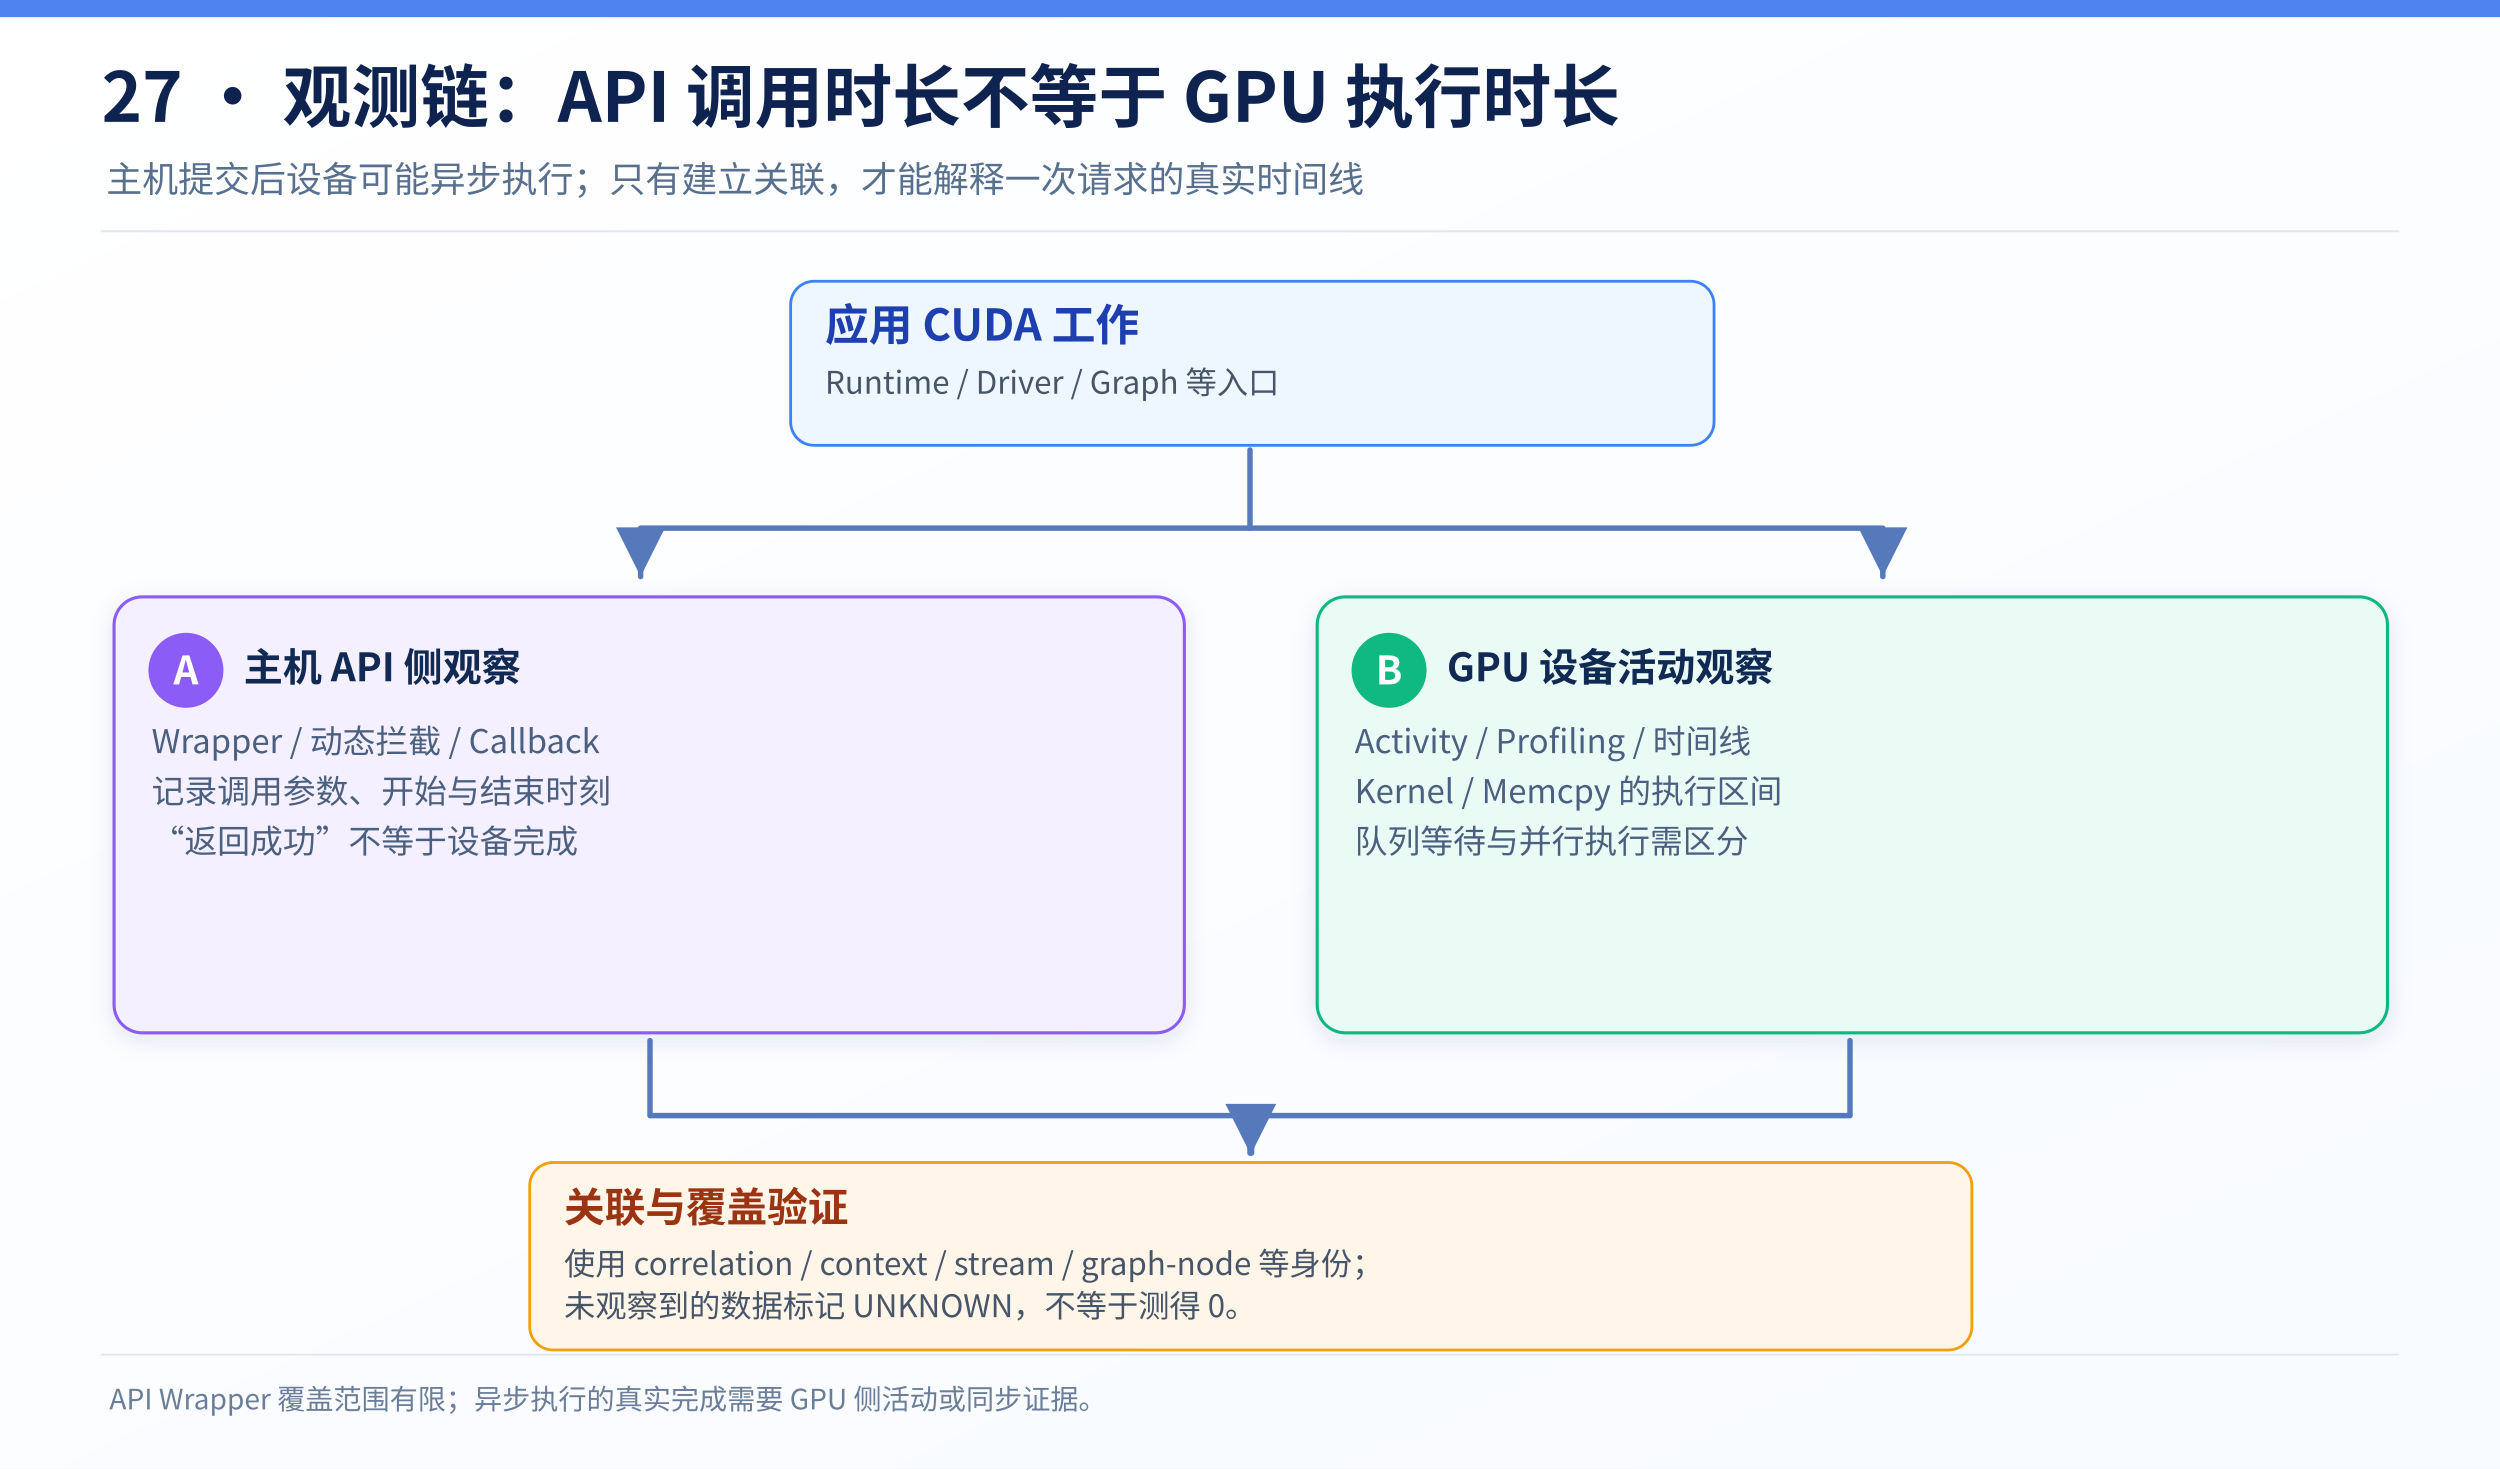
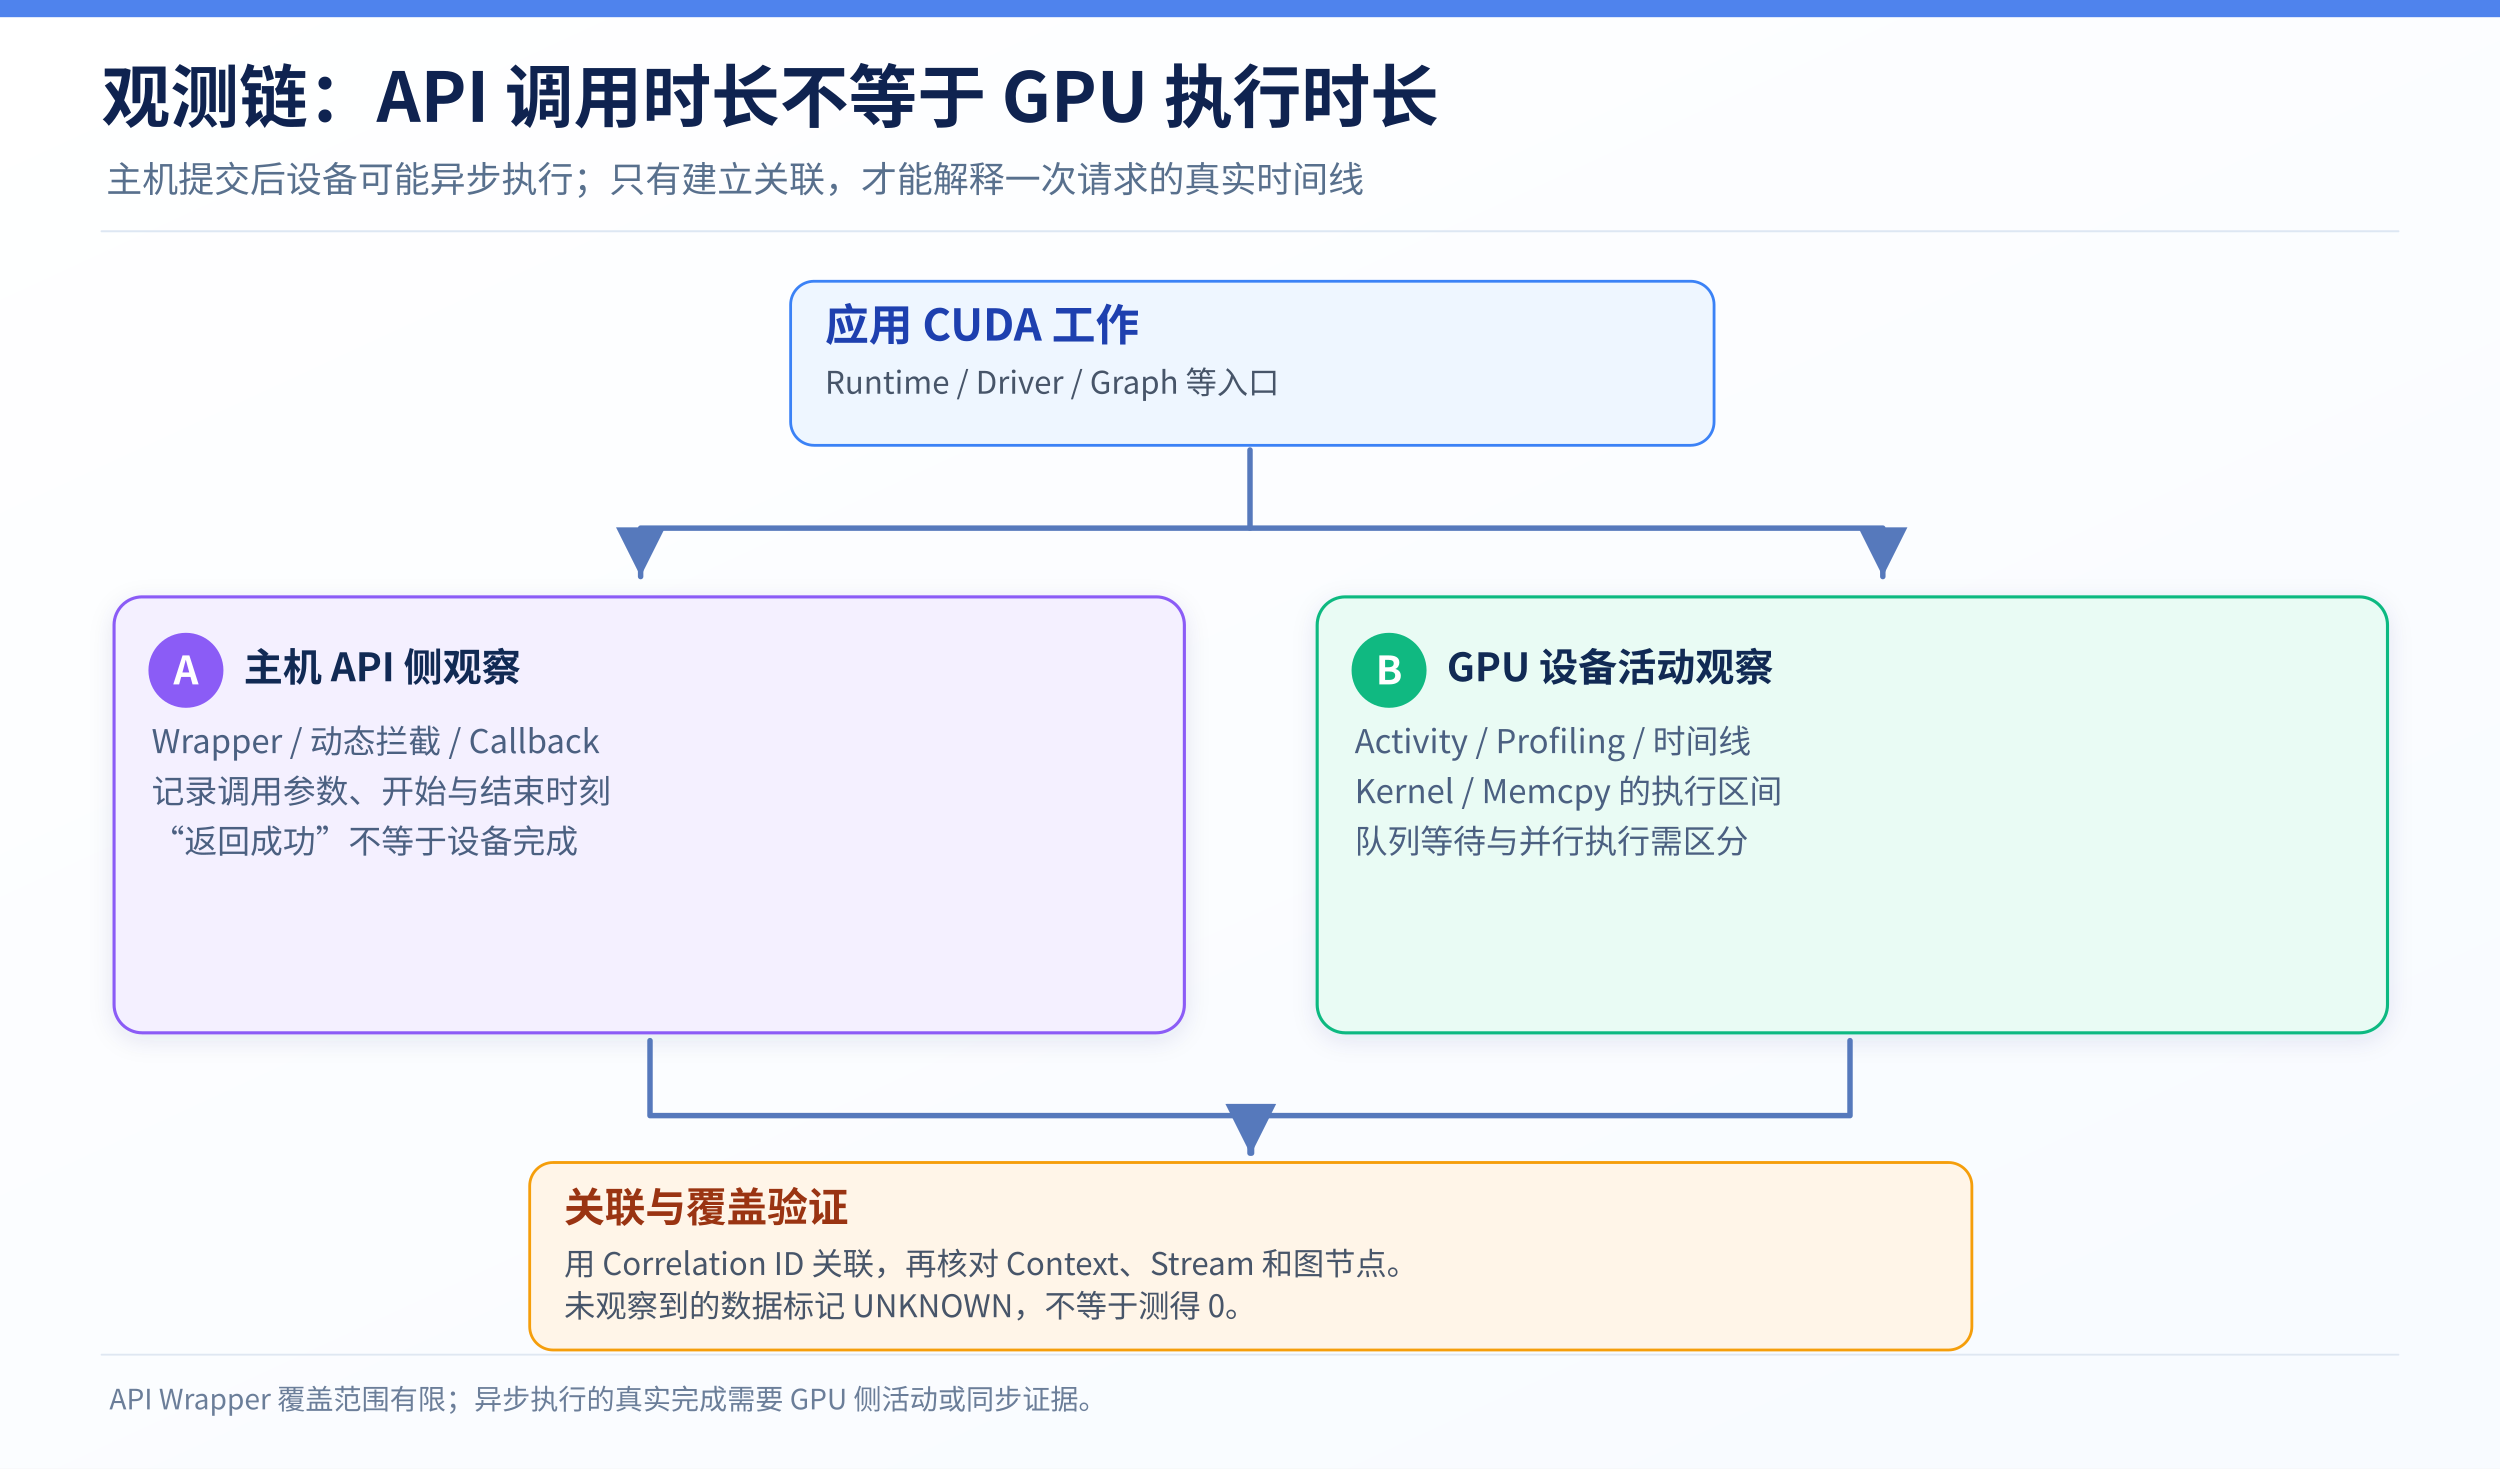
<svg xmlns="http://www.w3.org/2000/svg" width="1600" height="940" viewBox="0 0 1600 940">
  <defs>
    <linearGradient id="bg" x1="0" y1="0" x2="0.8" y2="1">
      <stop stop-color="#FFFFFF" />
      <stop offset="1" stop-color="#F8FBFF" />
    </linearGradient>
    <filter id="sh" x="-20%" y="-40%" width="150%" height="200%">
      <feDropShadow dx="0" dy="4" stdDeviation="8" flood-color="#153F75" flood-opacity=".10" />
    </filter>
    <marker id="arrow" markerWidth="10" markerHeight="9" refX="9" refY="4.5" orient="auto">
      <path d="M0 0 L9 4.5 L0 9 Z" fill="#5679BC" />
    </marker>
    <marker id="arrG" markerWidth="10" markerHeight="9" refX="9" refY="4.5" orient="auto">
      <path d="M0 0 L9 4.5 L0 9 Z" fill="#10B981" />
    </marker>
    <marker id="arrR" markerWidth="10" markerHeight="9" refX="9" refY="4.5" orient="auto">
      <path d="M0 0 L9 4.5 L0 9 Z" fill="#EF4444" />
    </marker>
  </defs>
  <rect x="0" y="0" width="1600" height="940" rx="0" fill="url(#bg)" />
  <rect x="0" y="0" width="1600" height="11" rx="0" fill="#4F83ED" />
-   <text x="65" y="78" font-family="Noto Sans CJK SC, sans-serif" font-size="44" font-weight="700" fill="#0F2350" text-anchor="start">27  ·  观测链：API 调用时长不等于 GPU 执行时长</text>
+   <text x="65" y="78" font-family="Noto Sans CJK SC, sans-serif" font-size="44" font-weight="700" fill="#0F2350" text-anchor="start">观测链：API 调用时长不等于 GPU 执行时长</text>
  <text x="68" y="123" font-family="Noto Sans CJK SC, sans-serif" font-size="23" font-weight="400" fill="#58708D" text-anchor="start">主机提交后设备可能异步执行；只有建立关联，才能解释一次请求的真实时间线</text>
  <path d="M65 148 L1535 148" fill="none" stroke="#DDE7F3" stroke-width="1.3" stroke-linecap="round" stroke-linejoin="round" />
  <rect x="506" y="180" width="591" height="105" rx="15" fill="#EEF6FF" stroke="#3B82F6" stroke-width="1.8" />
  <text x="528" y="218" font-family="Noto Sans CJK SC, sans-serif" font-size="28" font-weight="700" fill="#1E40AF" text-anchor="start">应用 CUDA 工作</text>
  <text x="528" y="252" font-family="Noto Sans CJK SC, sans-serif" font-size="20" font-weight="400" fill="#475569" text-anchor="start">Runtime / Driver / Graph 等入口</text>
  <path d="M800 288 V338 H410 V369" fill="none" stroke="#5679BC" stroke-width="3.5" stroke-linecap="round" stroke-linejoin="round" marker-end="url(#arrow)" />
  <path d="M800 338 H1205 V369" fill="none" stroke="#5679BC" stroke-width="3.5" stroke-linecap="round" stroke-linejoin="round" marker-end="url(#arrow)" />
  <rect x="73" y="382" width="685" height="279" rx="18" fill="#F4F0FF" stroke="#8B5CF6" stroke-width="2.0" filter="url(#sh)" />
  <circle cx="119" cy="429" r="24" fill="#8B5CF6" />
  <text x="119" y="438" font-family="Noto Sans CJK SC, sans-serif" font-size="25" font-weight="700" fill="#FFFFFF" text-anchor="middle">A</text>
  <text x="156" y="436" font-family="Noto Sans CJK SC, sans-serif" font-size="25" font-weight="700" fill="#112A54" text-anchor="start">主机 API 侧观察</text>
  <text x="97" y="482" font-family="Noto Sans CJK SC, sans-serif" font-size="21" font-weight="400" fill="#4B6081" text-anchor="start">Wrapper / 动态拦截 / Callback</text>
  <text x="97" y="514" font-family="Noto Sans CJK SC, sans-serif" font-size="21" font-weight="400" fill="#4B6081" text-anchor="start">记录调用参数、开始与结束时刻</text>
  <text x="97" y="546" font-family="Noto Sans CJK SC, sans-serif" font-size="21" font-weight="400" fill="#4B6081" text-anchor="start">“返回成功”不等于设备完成</text>
  <rect x="843" y="382" width="685" height="279" rx="18" fill="#E9FBF4" stroke="#10B981" stroke-width="2.0" filter="url(#sh)" />
  <circle cx="889" cy="429" r="24" fill="#10B981" />
  <text x="889" y="438" font-family="Noto Sans CJK SC, sans-serif" font-size="25" font-weight="700" fill="#FFFFFF" text-anchor="middle">B</text>
  <text x="926" y="436" font-family="Noto Sans CJK SC, sans-serif" font-size="25" font-weight="700" fill="#112A54" text-anchor="start">GPU 设备活动观察</text>
  <text x="867" y="482" font-family="Noto Sans CJK SC, sans-serif" font-size="21" font-weight="400" fill="#4B6081" text-anchor="start">Activity / Profiling / 时间线</text>
  <text x="867" y="514" font-family="Noto Sans CJK SC, sans-serif" font-size="21" font-weight="400" fill="#4B6081" text-anchor="start">Kernel / Memcpy 的执行区间</text>
  <text x="867" y="546" font-family="Noto Sans CJK SC, sans-serif" font-size="21" font-weight="400" fill="#4B6081" text-anchor="start">队列等待与并行执行需区分</text>
  <path d="M416 666 V714 H800 V738" fill="none" stroke="#5679BC" stroke-width="3.5" stroke-linecap="round" stroke-linejoin="round" marker-end="url(#arrow)" />
  <path d="M1184 666 V714 H801 V738" fill="none" stroke="#5679BC" stroke-width="3.5" stroke-linecap="round" stroke-linejoin="round" marker-end="url(#arrow)" />
  <rect x="339" y="744" width="923" height="120" rx="15" fill="#FFF5E8" stroke="#F59E0B" stroke-width="1.8" />
  <text x="361" y="782" font-family="Noto Sans CJK SC, sans-serif" font-size="26" font-weight="700" fill="#9A3412" text-anchor="start">关联与覆盖验证</text>
-   <text x="361" y="816" font-family="Noto Sans CJK SC, sans-serif" font-size="20" font-weight="400" fill="#475569" text-anchor="start">使用 correlation / context / stream / graph-node 等身份；</text>
+   <text x="361" y="816" font-family="Noto Sans CJK SC, sans-serif" font-size="20" font-weight="400" fill="#475569" text-anchor="start">用 Correlation ID 关联，再核对 Context、Stream 和图节点。</text>
  <text x="361" y="843" font-family="Noto Sans CJK SC, sans-serif" font-size="20" font-weight="400" fill="#475569" text-anchor="start">未观察到的数据标记 UNKNOWN，不等于测得 0。</text>
  <path d="M65 867 L1535 867" fill="none" stroke="#DFE7F2" stroke-width="1.2" stroke-linecap="round" stroke-linejoin="round" />
  <text x="70" y="902" font-family="Noto Sans CJK SC, sans-serif" font-size="18" font-weight="400" fill="#6B7E99" text-anchor="start">API Wrapper 覆盖范围有限；异步执行的真实完成需要 GPU 侧活动或同步证据。</text>
</svg>
